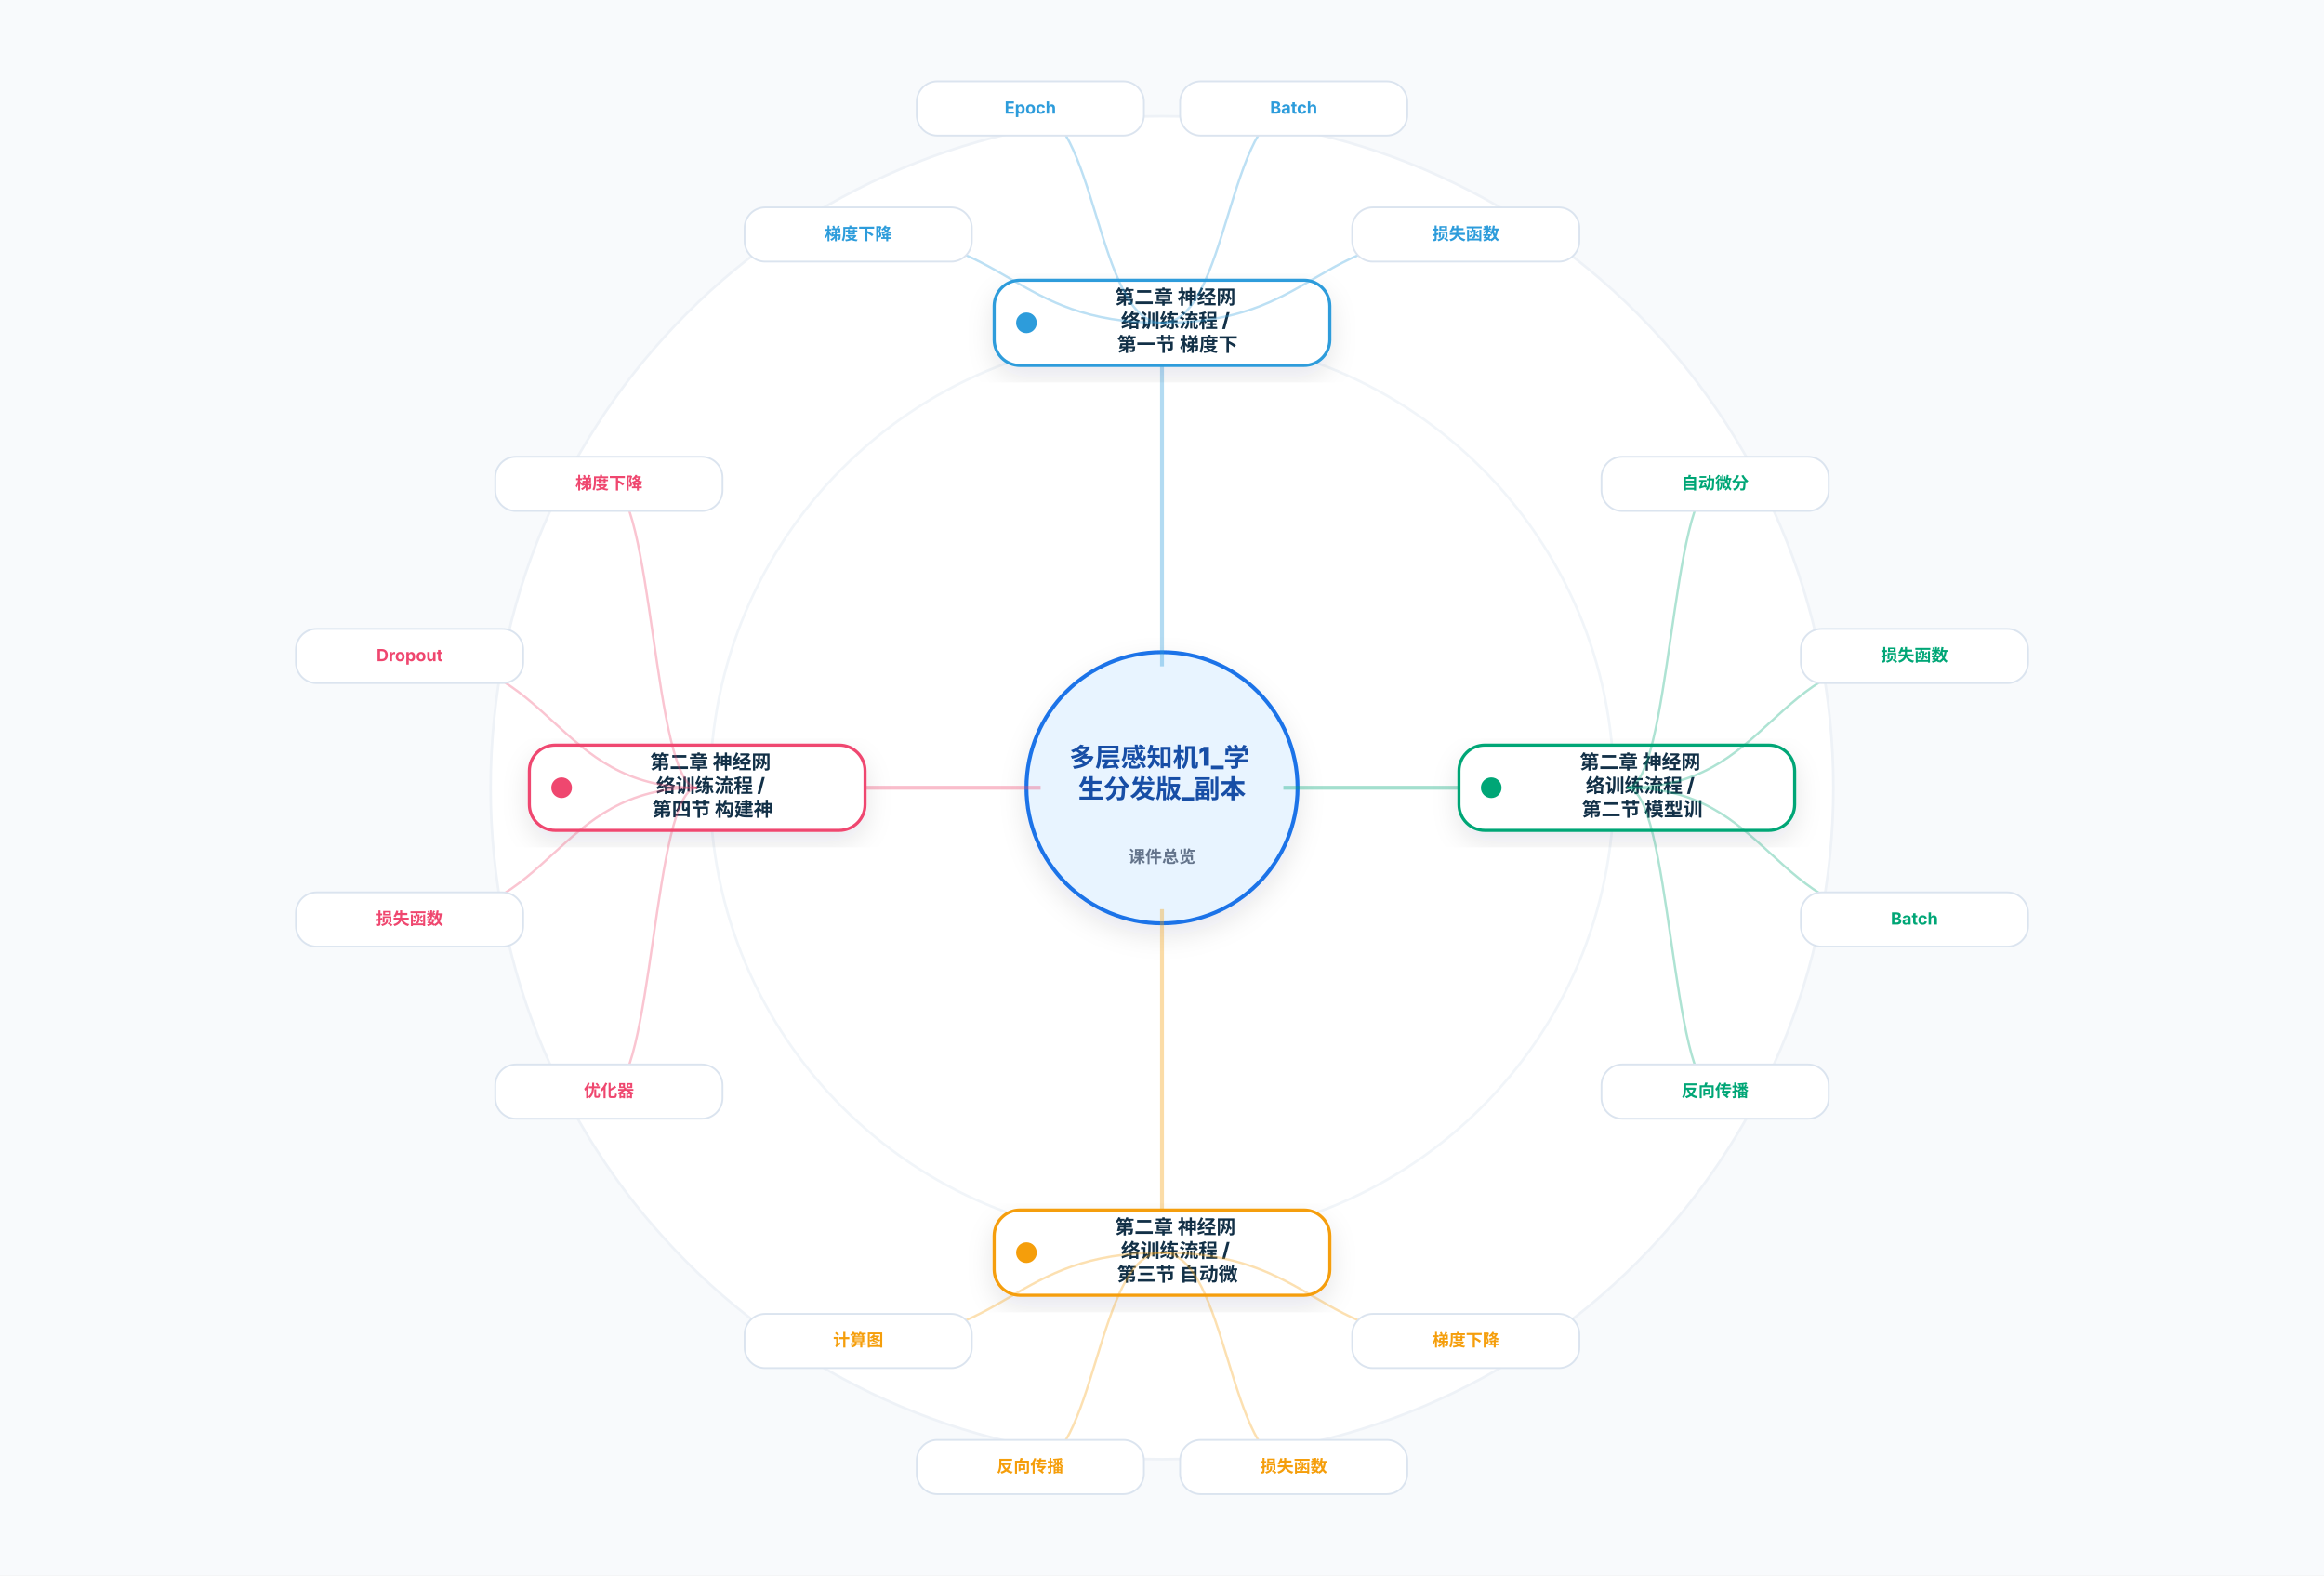
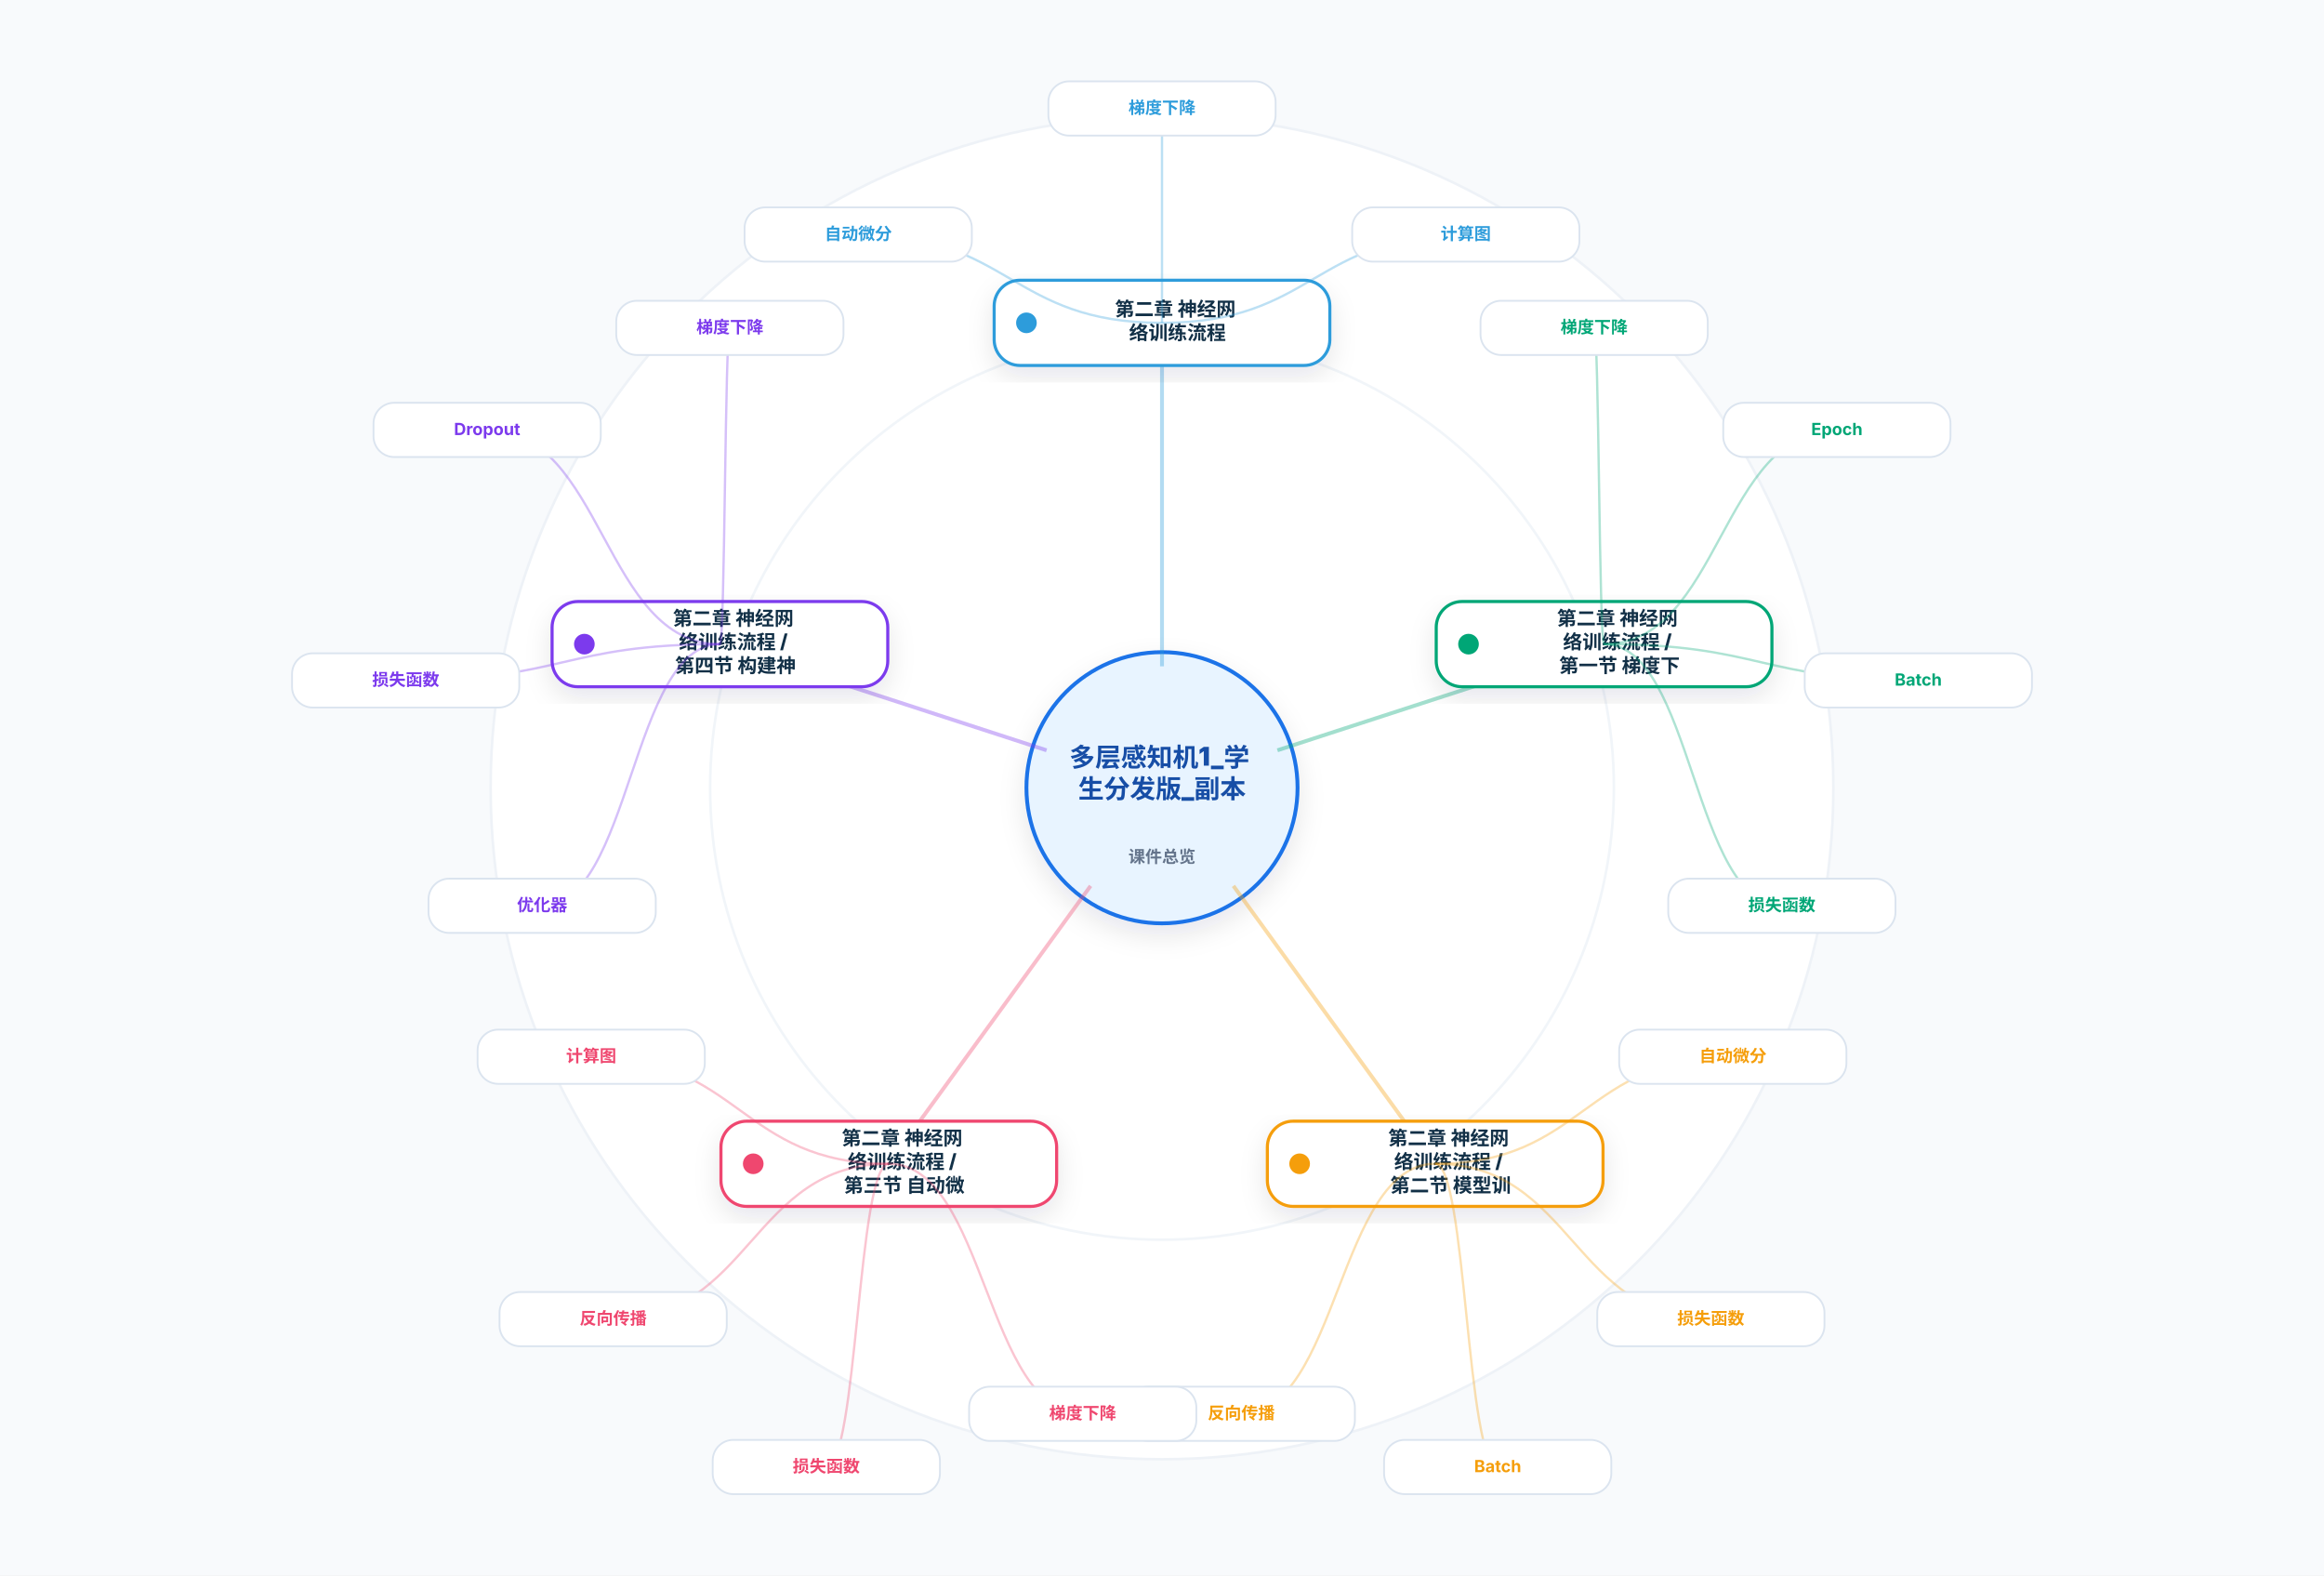
<svg xmlns="http://www.w3.org/2000/svg" width="1800" height="1220" viewBox="0 0 1800 1220">
  <defs>
    <filter id="shadow" x="-15%" y="-20%" width="130%" height="140%">
      <feDropShadow dx="0" dy="8" stdDeviation="10" flood-color="#0f172a" flood-opacity=".10" />
    </filter>
  </defs>
  <rect width="100%" height="100%" fill="#f8fafc" />
  <circle cx="900" cy="610" r="520" fill="#ffffff" stroke="#eef2f7" stroke-width="2" />
  <circle cx="900" cy="610" r="350" fill="none" stroke="#f1f5f9" stroke-width="2" />
  <style>text{font-family:-apple-system,BlinkMacSystemFont,"Segoe UI","PingFang SC","Microsoft YaHei",sans-serif}.link{stroke-width:3;fill:none;opacity:.36}.thin{stroke-width:1.8;fill:none;opacity:.32}.root{filter:url(#shadow)}.pill{filter:url(#shadow)}</style>
  <circle class="root" cx="900.0" cy="610.0" r="105" fill="#e8f4ff" stroke="#1a73e8" stroke-width="3" />
  <text x="900.0" y="593.6" text-anchor="middle" font-size="20" font-weight="850" fill="#174ea6">
    <tspan x="900.0" dy="0.0">多层感知机1_学</tspan>
    <tspan x="900.0" dy="24.4">生分发版_副本</tspan>
  </text>
  <text x="900.0" y="668.0" text-anchor="middle" font-size="13" font-weight="700" fill="#64748b">课件总览</text>
  <path class="link" d="M900.0 516.0 C900.0 420.0, 900.0 360.0, 900.0 250.0" stroke="#2d9cdb" />
  <rect class="pill" x="770.0" y="217.0" rx="20" width="260" height="66" fill="#ffffff" stroke="#2d9cdb" stroke-width="2.4" />
  <circle cx="795.0" cy="250.0" r="8" fill="#2d9cdb" />
-   <text x="912.0" y="235.4" text-anchor="middle" font-size="15" font-weight="820" fill="#123047">
+   <text x="912.0" y="244.7" text-anchor="middle" font-size="15" font-weight="820" fill="#123047">
    <tspan x="912.0" dy="0.0">第二章 神经网</tspan>
-     <tspan x="912.0" dy="18.3">络训练流程 / </tspan>
-     <tspan x="912.0" dy="18.3">第一节 梯度下</tspan>
+     <tspan x="912.0" dy="18.3">络训练流程</tspan>
  </text>
  <path class="thin" d="M900.0 250.0 C782.4 250.0, 782.4 181.6, 664.7 181.6" stroke="#2d9cdb" />
  <rect x="576.7" y="160.6" rx="16" width="176" height="42" fill="#ffffff" stroke="#dbe4ef" stroke-width="1.4" />
  <text x="664.728" y="185.647" text-anchor="middle" font-size="13" font-weight="750" fill="#2d9cdb">
-     <tspan x="664.728" dy="0.0">梯度下降</tspan>
+     <tspan x="664.728" dy="0.0">自动微分</tspan>
  </text>
-   <path class="thin" d="M900.0 250.0 C849.0 250.0, 849.0 84.0, 798.0 84.0" stroke="#2d9cdb" />
-   <rect x="710.0" y="63.0" rx="16" width="176" height="42" fill="#ffffff" stroke="#dbe4ef" stroke-width="1.4" />
-   <text x="798.011" y="88.0" text-anchor="middle" font-size="13" font-weight="750" fill="#2d9cdb">
-     <tspan x="798.011" dy="0.0">Epoch</tspan>
-   </text>
-   <path class="thin" d="M900.0 250.0 C951.0 250.0, 951.0 84.0, 1002.0 84.0" stroke="#2d9cdb" />
-   <rect x="914.0" y="63.0" rx="16" width="176" height="42" fill="#ffffff" stroke="#dbe4ef" stroke-width="1.4" />
-   <text x="1001.989" y="88.0" text-anchor="middle" font-size="13" font-weight="750" fill="#2d9cdb">
-     <tspan x="1001.989" dy="0.0">Batch</tspan>
+   <path class="thin" d="M900.0 250.0 C900.0 250.0, 900.0 84.0, 900.0 84.0" stroke="#2d9cdb" />
+   <rect x="812.0" y="63.0" rx="16" width="176" height="42" fill="#ffffff" stroke="#dbe4ef" stroke-width="1.4" />
+   <text x="900.0" y="88.0" text-anchor="middle" font-size="13" font-weight="750" fill="#2d9cdb">
+     <tspan x="900.0" dy="0.0">梯度下降</tspan>
  </text>
  <path class="thin" d="M900.0 250.0 C1017.6 250.0, 1017.6 181.6, 1135.3 181.6" stroke="#2d9cdb" />
  <rect x="1047.3" y="160.6" rx="16" width="176" height="42" fill="#ffffff" stroke="#dbe4ef" stroke-width="1.4" />
  <text x="1135.272" y="185.647" text-anchor="middle" font-size="13" font-weight="750" fill="#2d9cdb">
-     <tspan x="1135.272" dy="0.0">损失函数</tspan>
+     <tspan x="1135.272" dy="0.0">计算图</tspan>
  </text>
-   <path class="link" d="M994.0 610.0 C1090.0 610.0, 1150.0 610.0, 1260.0 610.0" stroke="#00a676" />
-   <rect class="pill" x="1130.0" y="577.0" rx="20" width="260" height="66" fill="#ffffff" stroke="#00a676" stroke-width="2.4" />
-   <circle cx="1155.0" cy="610.0" r="8" fill="#00a676" />
-   <text x="1272.0" y="595.4" text-anchor="middle" font-size="15" font-weight="820" fill="#123047">
-     <tspan x="1272.0" dy="0.0">第二章 神经网</tspan>
-     <tspan x="1272.0" dy="18.3">络训练流程 / </tspan>
-     <tspan x="1272.0" dy="18.3">第二节 模型训</tspan>
+   <path class="link" d="M989.4 581.0 C1080.7 551.3, 1137.8 532.7, 1242.4 498.8" stroke="#00a676" />
+   <rect class="pill" x="1112.4" y="465.8" rx="20" width="260" height="66" fill="#ffffff" stroke="#00a676" stroke-width="2.4" />
+   <circle cx="1137.4" cy="498.8" r="8" fill="#00a676" />
+   <text x="1254.38" y="484.154" text-anchor="middle" font-size="15" font-weight="820" fill="#123047">
+     <tspan x="1254.38" dy="0.0">第二章 神经网</tspan>
+     <tspan x="1254.38" dy="18.3">络训练流程 / </tspan>
+     <tspan x="1254.38" dy="18.3">第一节 梯度下</tspan>
  </text>
-   <path class="thin" d="M1260.0 610.0 C1294.2 610.0, 1294.2 374.7, 1328.4 374.7" stroke="#00a676" />
-   <rect x="1240.4" y="353.7" rx="16" width="176" height="42" fill="#ffffff" stroke="#dbe4ef" stroke-width="1.4" />
-   <text x="1328.353" y="378.728" text-anchor="middle" font-size="13" font-weight="750" fill="#00a676">
-     <tspan x="1328.353" dy="0.0">自动微分</tspan>
+   <path class="thin" d="M1242.4 498.8 C1238.5 498.8, 1238.5 253.9, 1234.7 253.9" stroke="#00a676" />
+   <rect x="1146.7" y="232.9" rx="16" width="176" height="42" fill="#ffffff" stroke="#dbe4ef" stroke-width="1.4" />
+   <text x="1234.685" y="257.875" text-anchor="middle" font-size="13" font-weight="750" fill="#00a676">
+     <tspan x="1234.685" dy="0.0">梯度下降</tspan>
  </text>
-   <path class="thin" d="M1260.0 610.0 C1371.4 610.0, 1371.4 508.0, 1482.8 508.0" stroke="#00a676" />
-   <rect x="1394.8" y="487.0" rx="16" width="176" height="42" fill="#ffffff" stroke="#dbe4ef" stroke-width="1.4" />
-   <text x="1482.763" y="512.011" text-anchor="middle" font-size="13" font-weight="750" fill="#00a676">
-     <tspan x="1482.763" dy="0.0">损失函数</tspan>
+   <path class="thin" d="M1242.4 498.8 C1332.6 498.8, 1332.6 332.9, 1422.7 332.9" stroke="#00a676" />
+   <rect x="1334.7" y="311.9" rx="16" width="176" height="42" fill="#ffffff" stroke="#dbe4ef" stroke-width="1.4" />
+   <text x="1422.724" y="336.919" text-anchor="middle" font-size="13" font-weight="750" fill="#00a676">
+     <tspan x="1422.724" dy="0.0">Epoch</tspan>
  </text>
-   <path class="thin" d="M1260.0 610.0 C1371.4 610.0, 1371.4 712.0, 1482.8 712.0" stroke="#00a676" />
-   <rect x="1394.8" y="691.0" rx="16" width="176" height="42" fill="#ffffff" stroke="#dbe4ef" stroke-width="1.4" />
-   <text x="1482.763" y="715.989" text-anchor="middle" font-size="13" font-weight="750" fill="#00a676">
-     <tspan x="1482.763" dy="0.0">Batch</tspan>
+   <path class="thin" d="M1242.4 498.8 C1364.1 498.8, 1364.1 526.9, 1485.8 526.9" stroke="#00a676" />
+   <rect x="1397.8" y="505.9" rx="16" width="176" height="42" fill="#ffffff" stroke="#dbe4ef" stroke-width="1.4" />
+   <text x="1485.757" y="530.913" text-anchor="middle" font-size="13" font-weight="750" fill="#00a676">
+     <tspan x="1485.757" dy="0.0">Batch</tspan>
  </text>
-   <path class="thin" d="M1260.0 610.0 C1294.2 610.0, 1294.2 845.3, 1328.4 845.3" stroke="#00a676" />
-   <rect x="1240.4" y="824.3" rx="16" width="176" height="42" fill="#ffffff" stroke="#dbe4ef" stroke-width="1.4" />
-   <text x="1328.353" y="849.272" text-anchor="middle" font-size="13" font-weight="750" fill="#00a676">
-     <tspan x="1328.353" dy="0.0">反向传播</tspan>
+   <path class="thin" d="M1242.4 498.8 C1311.2 498.8, 1311.2 701.4, 1380.1 701.4" stroke="#00a676" />
+   <rect x="1292.1" y="680.4" rx="16" width="176" height="42" fill="#ffffff" stroke="#dbe4ef" stroke-width="1.4" />
+   <text x="1380.091" y="705.389" text-anchor="middle" font-size="13" font-weight="750" fill="#00a676">
+     <tspan x="1380.091" dy="0.0">损失函数</tspan>
  </text>
-   <path class="link" d="M900.0 704.0 C900.0 800.0, 900.0 860.0, 900.0 970.0" stroke="#f59e0b" />
-   <rect class="pill" x="770.0" y="937.0" rx="20" width="260" height="66" fill="#ffffff" stroke="#f59e0b" stroke-width="2.4" />
-   <circle cx="795.0" cy="970.0" r="8" fill="#f59e0b" />
-   <text x="912.0" y="955.4" text-anchor="middle" font-size="15" font-weight="820" fill="#123047">
-     <tspan x="912.0" dy="0.0">第二章 神经网</tspan>
-     <tspan x="912.0" dy="18.3">络训练流程 / </tspan>
-     <tspan x="912.0" dy="18.3">第三节 自动微</tspan>
+   <path class="link" d="M955.3 686.0 C1011.7 763.7, 1046.9 812.3, 1111.6 901.2" stroke="#f59e0b" />
+   <rect class="pill" x="981.6" y="868.2" rx="20" width="260" height="66" fill="#ffffff" stroke="#f59e0b" stroke-width="2.4" />
+   <circle cx="1006.6" cy="901.2" r="8" fill="#f59e0b" />
+   <text x="1123.603" y="886.646" text-anchor="middle" font-size="15" font-weight="820" fill="#123047">
+     <tspan x="1123.603" dy="0.0">第二章 神经网</tspan>
+     <tspan x="1123.603" dy="18.3">络训练流程 / </tspan>
+     <tspan x="1123.603" dy="18.3">第二节 模型训</tspan>
  </text>
-   <path class="thin" d="M900.0 970.0 C1017.6 970.0, 1017.6 1038.4, 1135.3 1038.4" stroke="#f59e0b" />
-   <rect x="1047.3" y="1017.4" rx="16" width="176" height="42" fill="#ffffff" stroke="#dbe4ef" stroke-width="1.4" />
-   <text x="1135.272" y="1042.353" text-anchor="middle" font-size="13" font-weight="750" fill="#f59e0b">
-     <tspan x="1135.272" dy="0.0">梯度下降</tspan>
+   <path class="thin" d="M1111.6 901.2 C1226.9 901.2, 1226.9 818.3, 1342.1 818.3" stroke="#f59e0b" />
+   <rect x="1254.1" y="797.3" rx="16" width="176" height="42" fill="#ffffff" stroke="#dbe4ef" stroke-width="1.4" />
+   <text x="1342.118" y="822.255" text-anchor="middle" font-size="13" font-weight="750" fill="#f59e0b">
+     <tspan x="1342.118" dy="0.0">自动微分</tspan>
  </text>
-   <path class="thin" d="M900.0 970.0 C951.0 970.0, 951.0 1136.0, 1002.0 1136.0" stroke="#f59e0b" />
-   <rect x="914.0" y="1115.0" rx="16" width="176" height="42" fill="#ffffff" stroke="#dbe4ef" stroke-width="1.4" />
-   <text x="1001.989" y="1140.0" text-anchor="middle" font-size="13" font-weight="750" fill="#f59e0b">
-     <tspan x="1001.989" dy="0.0">损失函数</tspan>
+   <path class="thin" d="M1111.6 901.2 C1218.3 901.2, 1218.3 1021.5, 1325.1 1021.5" stroke="#f59e0b" />
+   <rect x="1237.1" y="1000.5" rx="16" width="176" height="42" fill="#ffffff" stroke="#dbe4ef" stroke-width="1.4" />
+   <text x="1325.05" y="1025.518" text-anchor="middle" font-size="13" font-weight="750" fill="#f59e0b">
+     <tspan x="1325.05" dy="0.0">损失函数</tspan>
  </text>
-   <path class="thin" d="M900.0 970.0 C849.0 970.0, 849.0 1136.0, 798.0 1136.0" stroke="#f59e0b" />
-   <rect x="710.0" y="1115.0" rx="16" width="176" height="42" fill="#ffffff" stroke="#dbe4ef" stroke-width="1.4" />
-   <text x="798.011" y="1140.0" text-anchor="middle" font-size="13" font-weight="750" fill="#f59e0b">
-     <tspan x="798.011" dy="0.0">反向传播</tspan>
+   <path class="thin" d="M1111.6 901.2 C1135.8 901.2, 1135.8 1136.0, 1160.0 1136.0" stroke="#f59e0b" />
+   <rect x="1072.0" y="1115.0" rx="16" width="176" height="42" fill="#ffffff" stroke="#dbe4ef" stroke-width="1.4" />
+   <text x="1160.029" y="1140.0" text-anchor="middle" font-size="13" font-weight="750" fill="#f59e0b">
+     <tspan x="1160.029" dy="0.0">Batch</tspan>
  </text>
-   <path class="thin" d="M900.0 970.0 C782.4 970.0, 782.4 1038.4, 664.7 1038.4" stroke="#f59e0b" />
-   <rect x="576.7" y="1017.4" rx="16" width="176" height="42" fill="#ffffff" stroke="#dbe4ef" stroke-width="1.4" />
-   <text x="664.728" y="1042.353" text-anchor="middle" font-size="13" font-weight="750" fill="#f59e0b">
-     <tspan x="664.728" dy="0.0">计算图</tspan>
+   <path class="thin" d="M1111.6 901.2 C1036.5 901.2, 1036.5 1094.8, 961.4 1094.8" stroke="#f59e0b" />
+   <rect x="873.4" y="1073.8" rx="16" width="176" height="42" fill="#ffffff" stroke="#dbe4ef" stroke-width="1.4" />
+   <text x="961.44" y="1098.834" text-anchor="middle" font-size="13" font-weight="750" fill="#f59e0b">
+     <tspan x="961.44" dy="0.0">反向传播</tspan>
  </text>
-   <path class="link" d="M806.0 610.0 C710.0 610.0, 650.0 610.0, 540.0 610.0" stroke="#ef476f" />
-   <rect class="pill" x="410.0" y="577.0" rx="20" width="260" height="66" fill="#ffffff" stroke="#ef476f" stroke-width="2.4" />
-   <circle cx="435.0" cy="610.0" r="8" fill="#ef476f" />
-   <text x="552.0" y="595.4" text-anchor="middle" font-size="15" font-weight="820" fill="#123047">
-     <tspan x="552.0" dy="0.0">第二章 神经网</tspan>
-     <tspan x="552.0" dy="18.3">络训练流程 / </tspan>
-     <tspan x="552.0" dy="18.3">第四节 构建神</tspan>
+   <path class="link" d="M844.7 686.0 C788.3 763.7, 753.1 812.3, 688.4 901.2" stroke="#ef476f" />
+   <rect class="pill" x="558.4" y="868.2" rx="20" width="260" height="66" fill="#ffffff" stroke="#ef476f" stroke-width="2.4" />
+   <circle cx="583.4" cy="901.2" r="8" fill="#ef476f" />
+   <text x="700.397" y="886.646" text-anchor="middle" font-size="15" font-weight="820" fill="#123047">
+     <tspan x="700.397" dy="0.0">第二章 神经网</tspan>
+     <tspan x="700.397" dy="18.3">络训练流程 / </tspan>
+     <tspan x="700.397" dy="18.3">第三节 自动微</tspan>
  </text>
-   <path class="thin" d="M540.0 610.0 C505.8 610.0, 505.8 845.3, 471.6 845.3" stroke="#ef476f" />
-   <rect x="383.6" y="824.3" rx="16" width="176" height="42" fill="#ffffff" stroke="#dbe4ef" stroke-width="1.4" />
-   <text x="471.647" y="849.272" text-anchor="middle" font-size="13" font-weight="750" fill="#ef476f">
-     <tspan x="471.647" dy="0.0">优化器</tspan>
+   <path class="thin" d="M688.4 901.2 C763.5 901.2, 763.5 1094.8, 838.6 1094.8" stroke="#ef476f" />
+   <rect x="750.6" y="1073.8" rx="16" width="176" height="42" fill="#ffffff" stroke="#dbe4ef" stroke-width="1.4" />
+   <text x="838.56" y="1098.834" text-anchor="middle" font-size="13" font-weight="750" fill="#ef476f">
+     <tspan x="838.56" dy="0.0">梯度下降</tspan>
  </text>
-   <path class="thin" d="M540.0 610.0 C428.6 610.0, 428.6 712.0, 317.2 712.0" stroke="#ef476f" />
-   <rect x="229.2" y="691.0" rx="16" width="176" height="42" fill="#ffffff" stroke="#dbe4ef" stroke-width="1.4" />
-   <text x="317.237" y="715.989" text-anchor="middle" font-size="13" font-weight="750" fill="#ef476f">
-     <tspan x="317.237" dy="0.0">损失函数</tspan>
+   <path class="thin" d="M688.4 901.2 C664.2 901.2, 664.2 1136.0, 640.0 1136.0" stroke="#ef476f" />
+   <rect x="552.0" y="1115.0" rx="16" width="176" height="42" fill="#ffffff" stroke="#dbe4ef" stroke-width="1.4" />
+   <text x="639.971" y="1140.0" text-anchor="middle" font-size="13" font-weight="750" fill="#ef476f">
+     <tspan x="639.971" dy="0.0">损失函数</tspan>
  </text>
-   <path class="thin" d="M540.0 610.0 C428.6 610.0, 428.6 508.0, 317.2 508.0" stroke="#ef476f" />
-   <rect x="229.2" y="487.0" rx="16" width="176" height="42" fill="#ffffff" stroke="#dbe4ef" stroke-width="1.4" />
-   <text x="317.237" y="512.011" text-anchor="middle" font-size="13" font-weight="750" fill="#ef476f">
-     <tspan x="317.237" dy="0.0">Dropout</tspan>
+   <path class="thin" d="M688.4 901.2 C581.7 901.2, 581.7 1021.5, 474.9 1021.5" stroke="#ef476f" />
+   <rect x="386.9" y="1000.5" rx="16" width="176" height="42" fill="#ffffff" stroke="#dbe4ef" stroke-width="1.4" />
+   <text x="474.95" y="1025.518" text-anchor="middle" font-size="13" font-weight="750" fill="#ef476f">
+     <tspan x="474.95" dy="0.0">反向传播</tspan>
  </text>
-   <path class="thin" d="M540.0 610.0 C505.8 610.0, 505.8 374.7, 471.6 374.7" stroke="#ef476f" />
-   <rect x="383.6" y="353.7" rx="16" width="176" height="42" fill="#ffffff" stroke="#dbe4ef" stroke-width="1.4" />
-   <text x="471.647" y="378.728" text-anchor="middle" font-size="13" font-weight="750" fill="#ef476f">
-     <tspan x="471.647" dy="0.0">梯度下降</tspan>
+   <path class="thin" d="M688.4 901.2 C573.1 901.2, 573.1 818.3, 457.9 818.3" stroke="#ef476f" />
+   <rect x="369.9" y="797.3" rx="16" width="176" height="42" fill="#ffffff" stroke="#dbe4ef" stroke-width="1.4" />
+   <text x="457.882" y="822.255" text-anchor="middle" font-size="13" font-weight="750" fill="#ef476f">
+     <tspan x="457.882" dy="0.0">计算图</tspan>
+   </text>
+   <path class="link" d="M810.6 581.0 C719.3 551.3, 662.2 532.7, 557.6 498.8" stroke="#7c3aed" />
+   <rect class="pill" x="427.6" y="465.8" rx="20" width="260" height="66" fill="#ffffff" stroke="#7c3aed" stroke-width="2.4" />
+   <circle cx="452.6" cy="498.8" r="8" fill="#7c3aed" />
+   <text x="569.62" y="484.154" text-anchor="middle" font-size="15" font-weight="820" fill="#123047">
+     <tspan x="569.62" dy="0.0">第二章 神经网</tspan>
+     <tspan x="569.62" dy="18.3">络训练流程 / </tspan>
+     <tspan x="569.62" dy="18.3">第四节 构建神</tspan>
+   </text>
+   <path class="thin" d="M557.6 498.8 C488.8 498.8, 488.8 701.4, 419.9 701.4" stroke="#7c3aed" />
+   <rect x="331.9" y="680.4" rx="16" width="176" height="42" fill="#ffffff" stroke="#dbe4ef" stroke-width="1.4" />
+   <text x="419.909" y="705.389" text-anchor="middle" font-size="13" font-weight="750" fill="#7c3aed">
+     <tspan x="419.909" dy="0.0">优化器</tspan>
+   </text>
+   <path class="thin" d="M557.6 498.8 C435.9 498.8, 435.9 526.9, 314.2 526.9" stroke="#7c3aed" />
+   <rect x="226.2" y="505.9" rx="16" width="176" height="42" fill="#ffffff" stroke="#dbe4ef" stroke-width="1.4" />
+   <text x="314.243" y="530.913" text-anchor="middle" font-size="13" font-weight="750" fill="#7c3aed">
+     <tspan x="314.243" dy="0.0">损失函数</tspan>
+   </text>
+   <path class="thin" d="M557.6 498.8 C467.4 498.8, 467.4 332.9, 377.3 332.9" stroke="#7c3aed" />
+   <rect x="289.3" y="311.9" rx="16" width="176" height="42" fill="#ffffff" stroke="#dbe4ef" stroke-width="1.4" />
+   <text x="377.276" y="336.919" text-anchor="middle" font-size="13" font-weight="750" fill="#7c3aed">
+     <tspan x="377.276" dy="0.0">Dropout</tspan>
+   </text>
+   <path class="thin" d="M557.6 498.8 C561.5 498.8, 561.5 253.9, 565.3 253.9" stroke="#7c3aed" />
+   <rect x="477.3" y="232.9" rx="16" width="176" height="42" fill="#ffffff" stroke="#dbe4ef" stroke-width="1.4" />
+   <text x="565.315" y="257.875" text-anchor="middle" font-size="13" font-weight="750" fill="#7c3aed">
+     <tspan x="565.315" dy="0.0">梯度下降</tspan>
  </text>
</svg>
